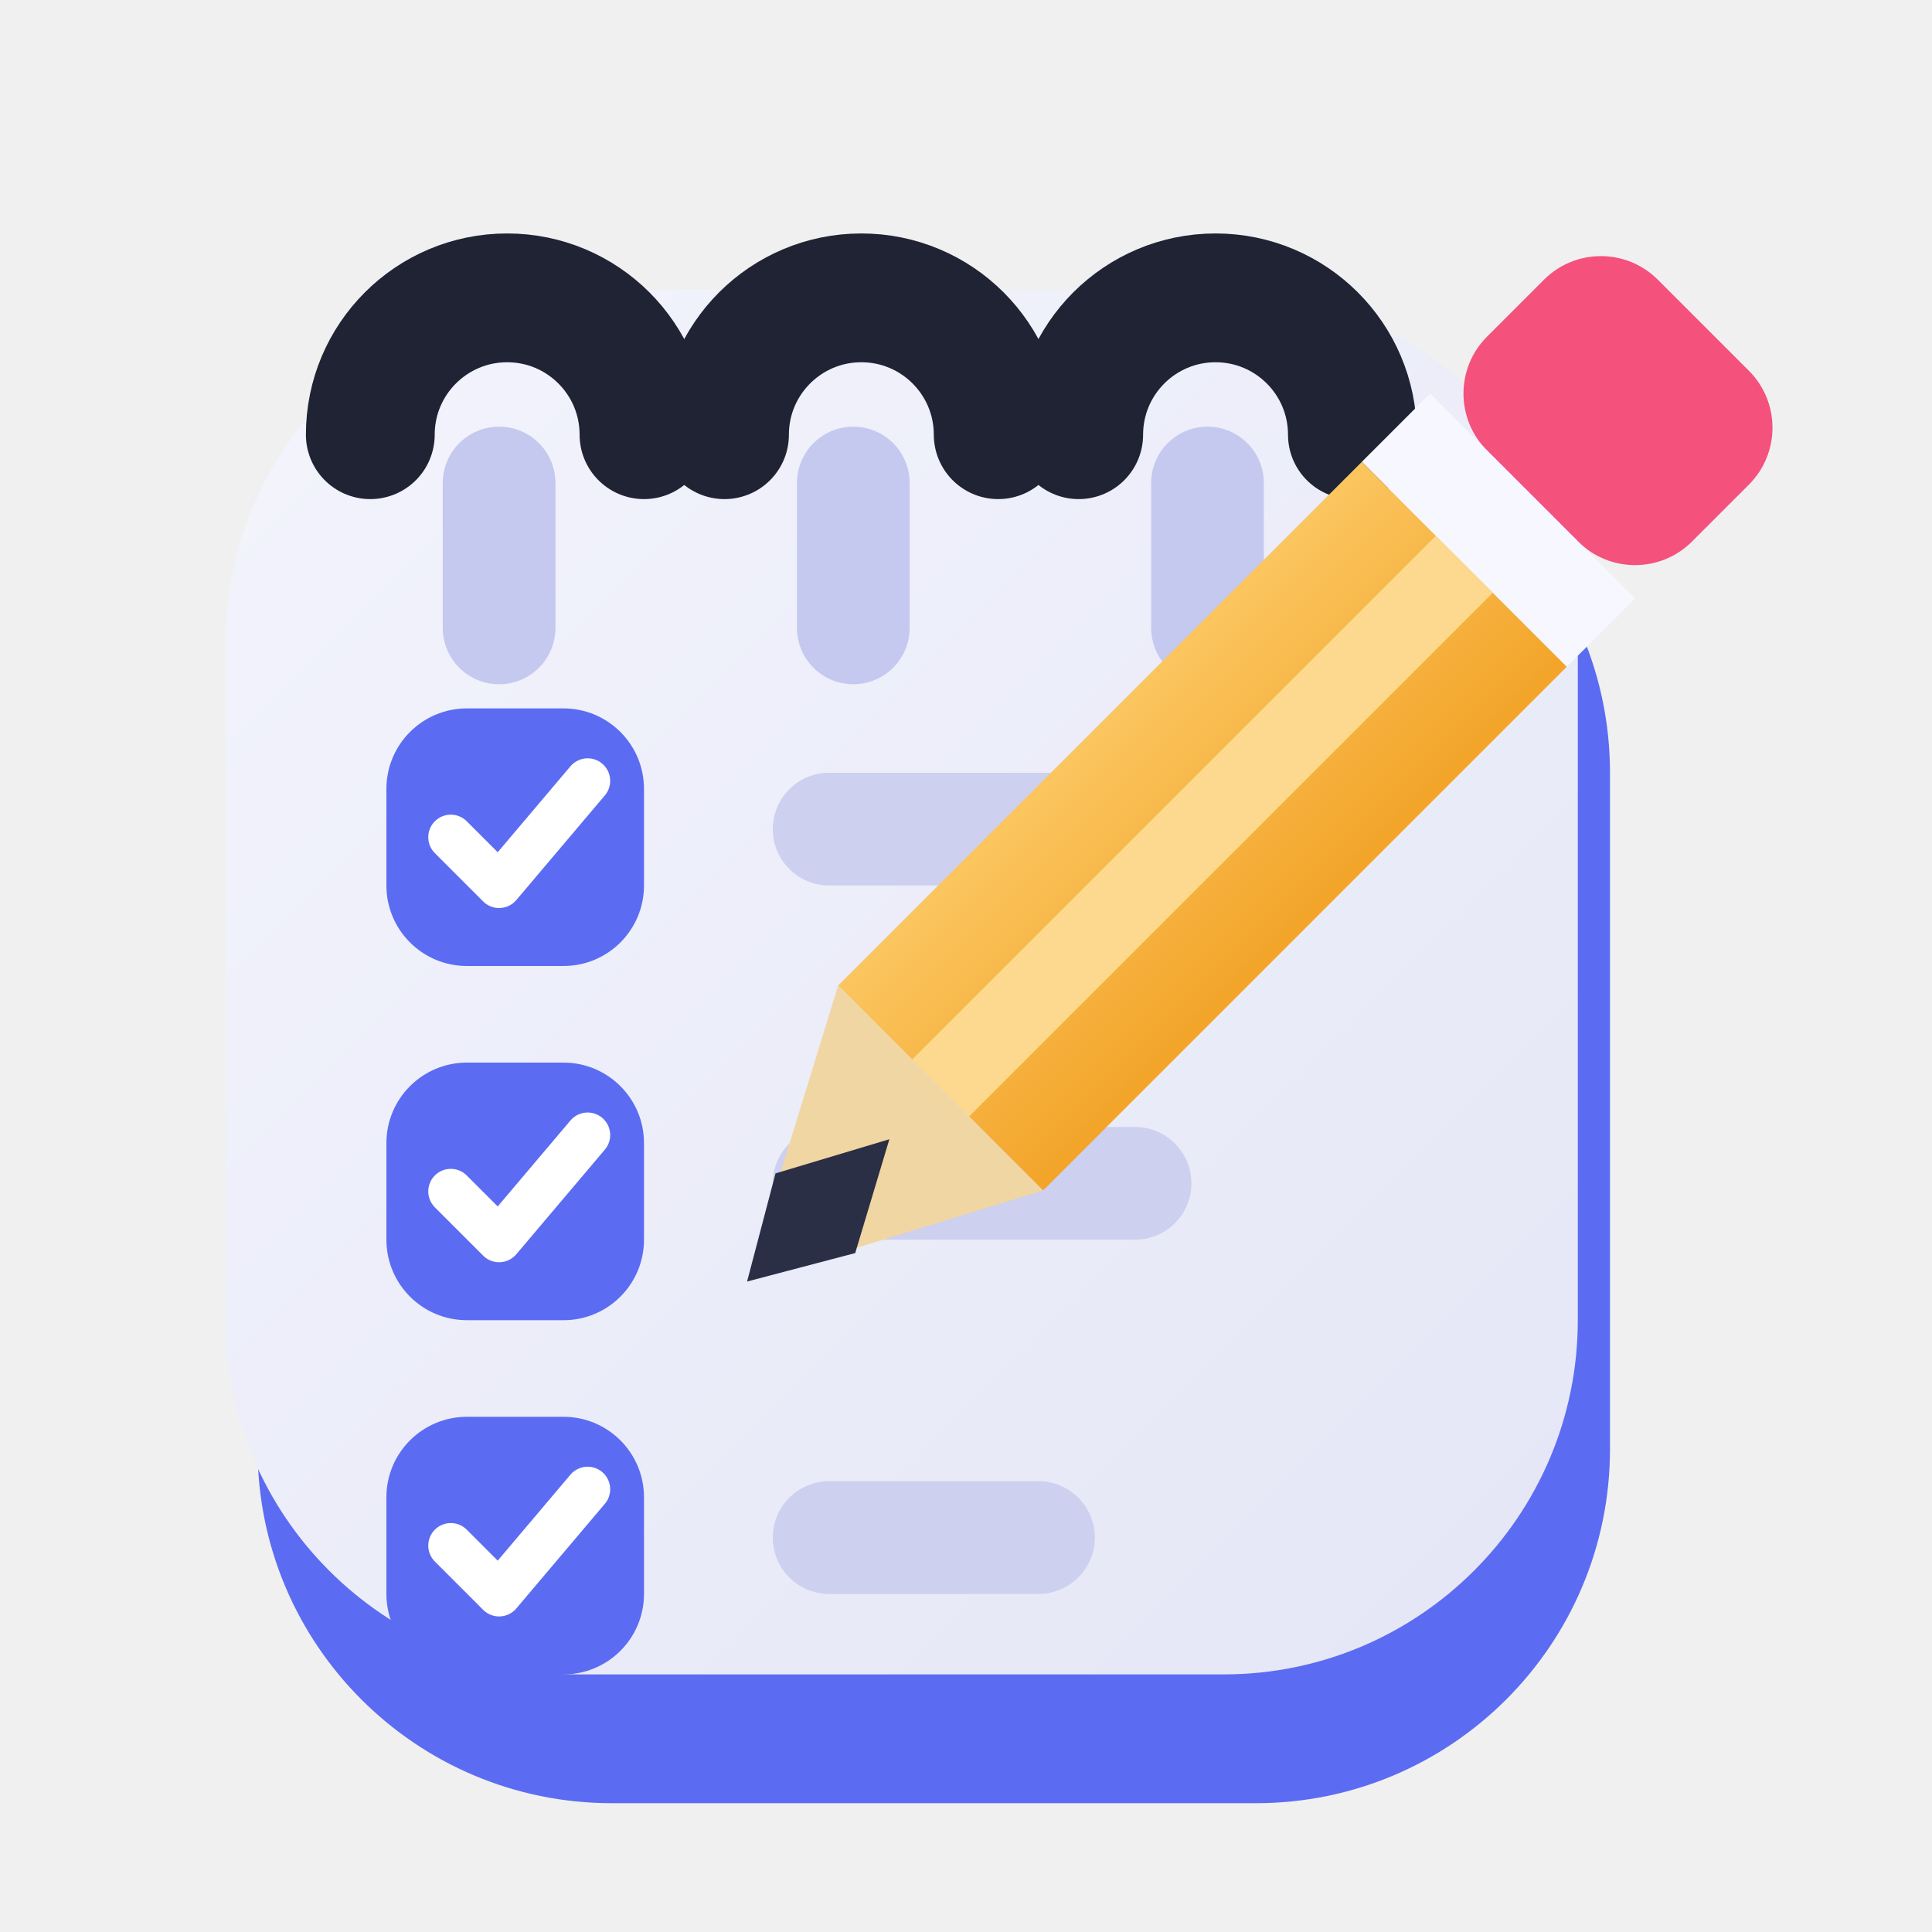
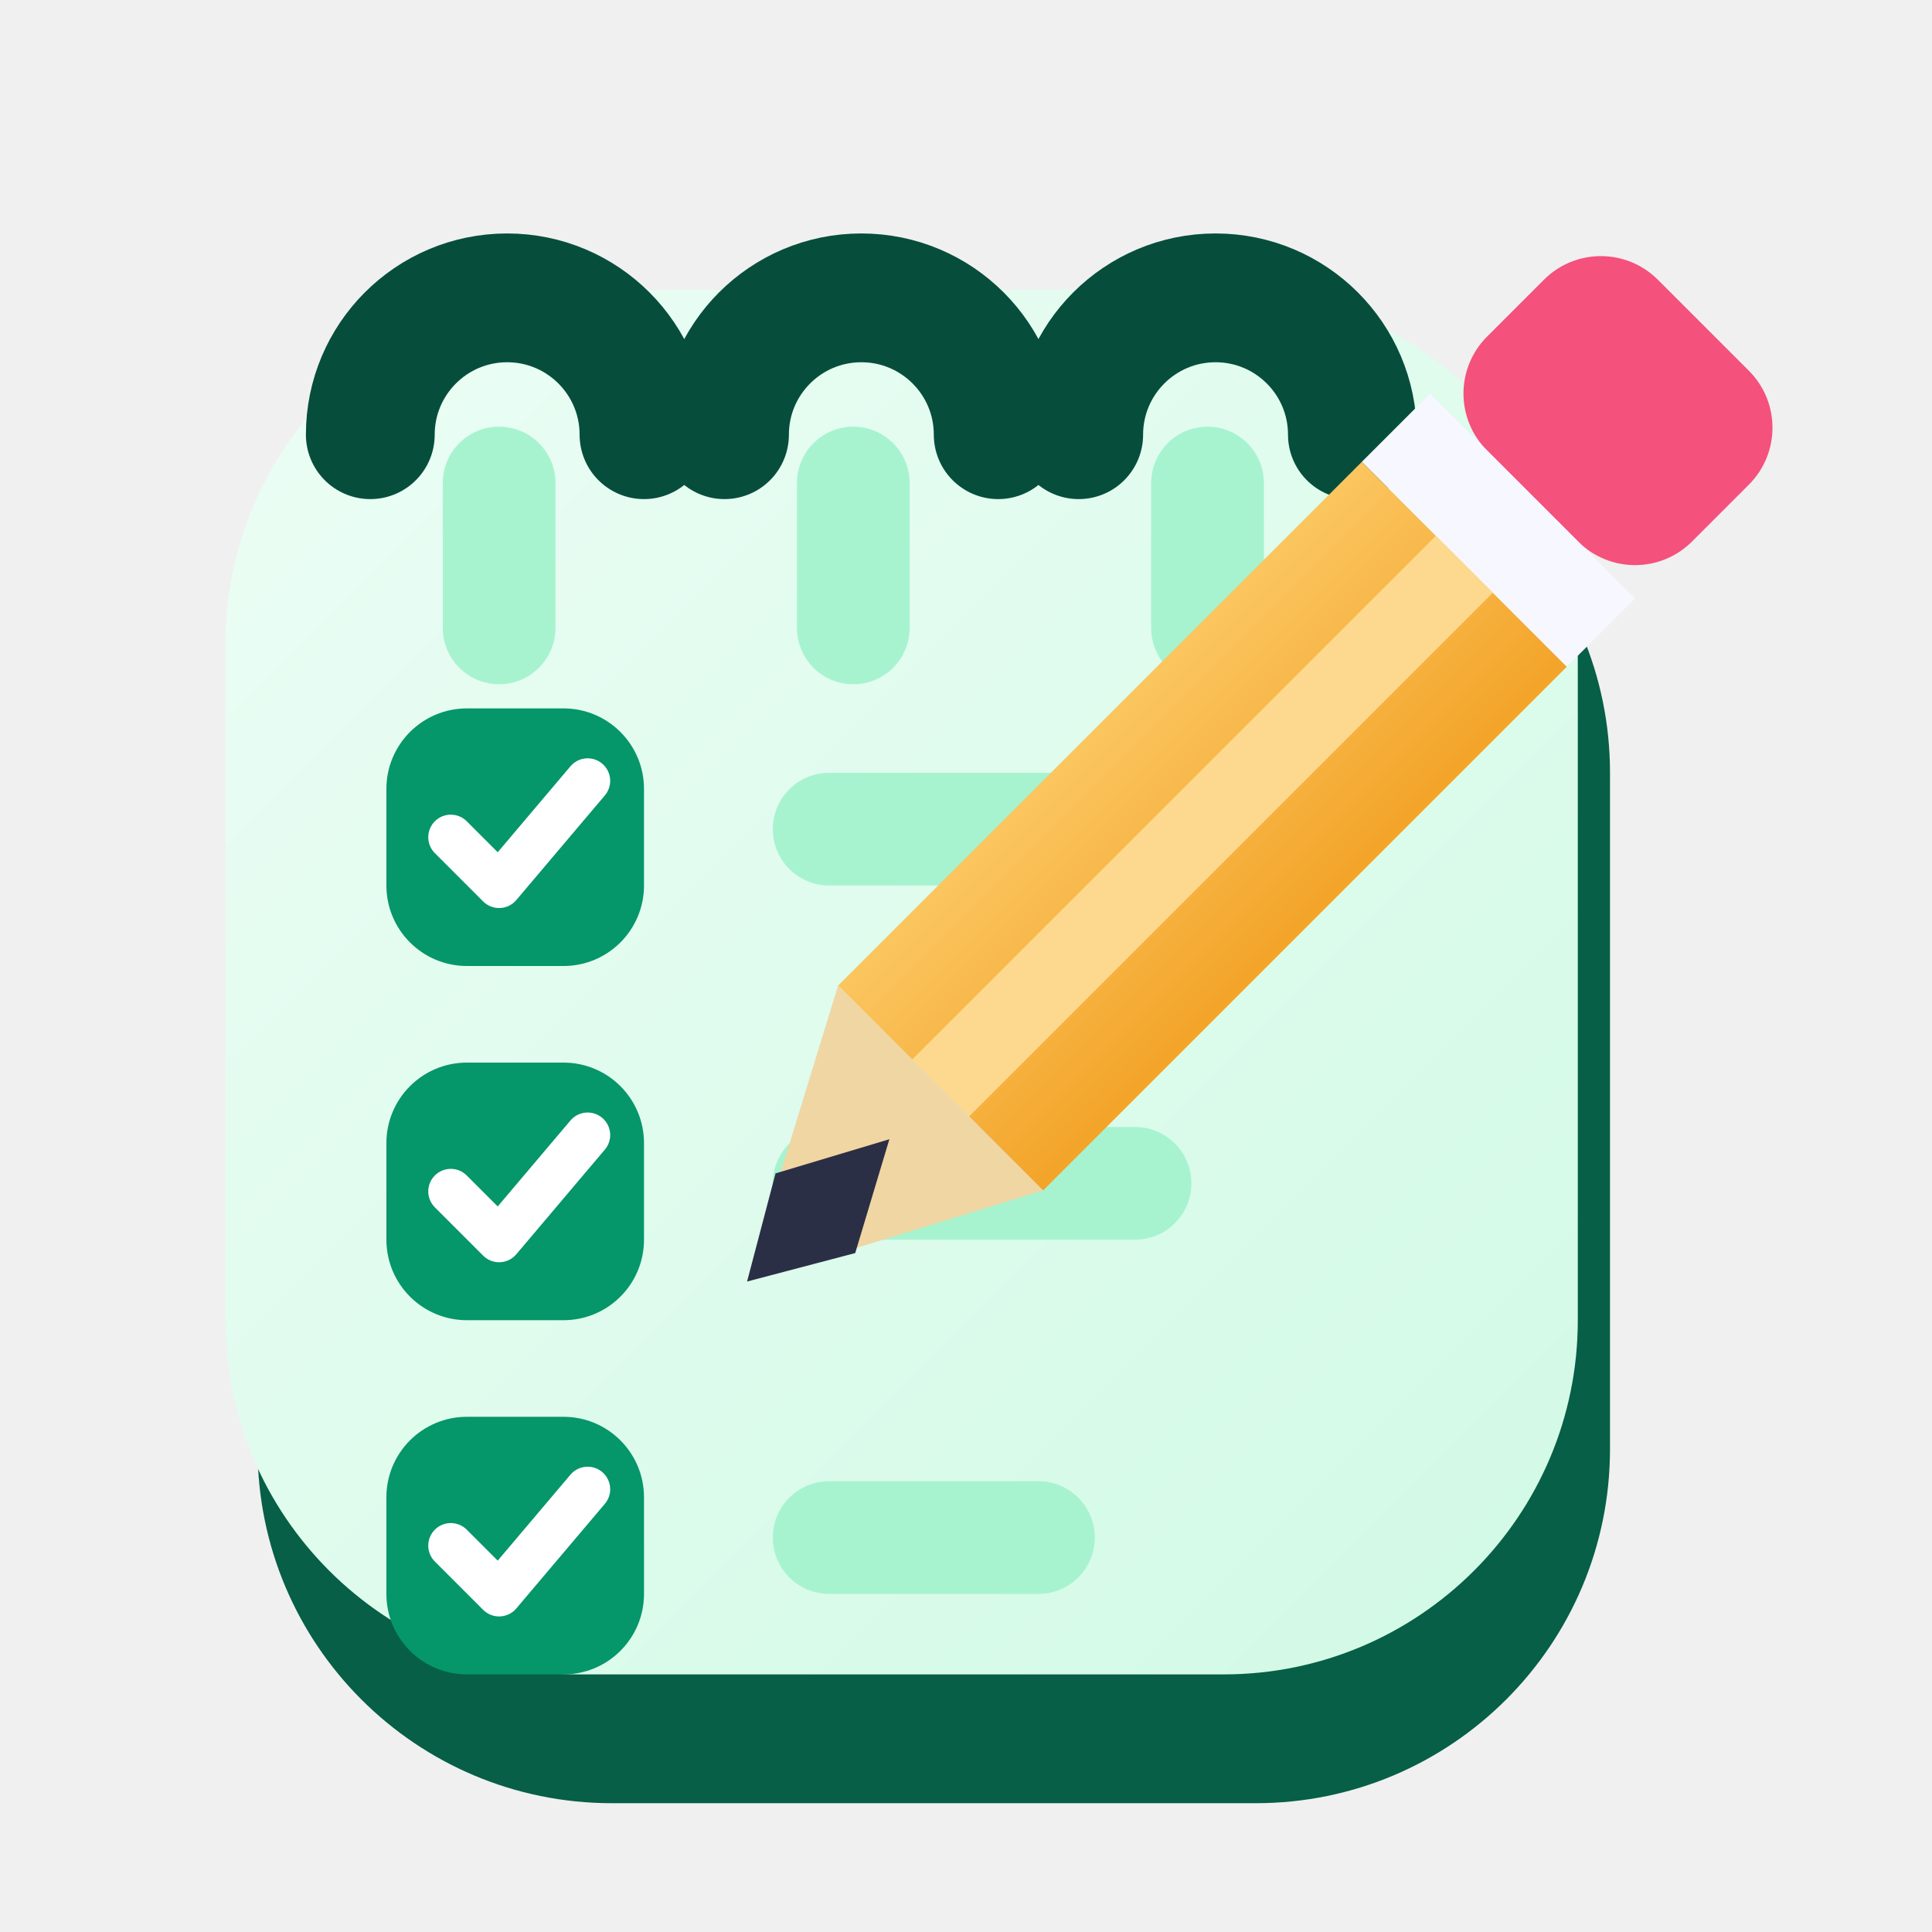
<svg xmlns="http://www.w3.org/2000/svg" viewBox="0 0 120 120">
  <defs>
    <linearGradient id="padGrad" x1="0" y1="0" x2="1" y2="1">
-       <stop offset="0%" stop-color="#f3f4fc" />
-       <stop offset="100%" stop-color="#e4e6f6" />
+       <stop offset="0%" stop-color="#ecfdf5" />
+       <stop offset="100%" stop-color="#d1fae5" />
    </linearGradient>
    <linearGradient id="pencilGrad" x1="0" y1="0" x2="1" y2="0">
      <stop offset="0%" stop-color="#fbc55f" />
      <stop offset="100%" stop-color="#f3a429" />
    </linearGradient>
  </defs>
-   <rect x="16" y="26" width="84" height="86" rx="22" fill="#5b6cf2" />
+   <rect x="16" y="26" width="84" height="86" rx="22" fill="#065f46" />
  <rect x="14" y="18" width="84" height="86" rx="22" fill="url(#padGrad)" />
  <g fill="none" stroke-linecap="round">
-     <path d="M31 30v9" stroke="#c5c9ef" stroke-width="7" />
-     <path d="M53 30v9" stroke="#c5c9ef" stroke-width="7" />
-     <path d="M75 30v9" stroke="#c5c9ef" stroke-width="7" />
-     <path d="M23 27a8.5 8.5 0 0 1 17 0" stroke="#1f2333" stroke-width="8" />
-     <path d="M45 27a8.5 8.5 0 0 1 17 0" stroke="#1f2333" stroke-width="8" />
-     <path d="M67 27a8.5 8.5 0 0 1 17 0" stroke="#1f2333" stroke-width="8" />
+     <path d="M31 30v9" stroke="#a7f3d0" stroke-width="7" />
+     <path d="M53 30v9" stroke="#a7f3d0" stroke-width="7" />
+     <path d="M75 30v9" stroke="#a7f3d0" stroke-width="7" />
+     <path d="M23 27a8.5 8.5 0 0 1 17 0" stroke="#064e3b" stroke-width="8" />
+     <path d="M45 27a8.5 8.5 0 0 1 17 0" stroke="#064e3b" stroke-width="8" />
+     <path d="M67 27a8.5 8.5 0 0 1 17 0" stroke="#064e3b" stroke-width="8" />
  </g>
  <g>
-     <rect x="24" y="44" width="16" height="16" rx="5" fill="#5b6cf2" />
+     <rect x="24" y="44" width="16" height="16" rx="5" fill="#059669" />
    <path d="M28 52l3 3 5.5-6.5" stroke="#fff" stroke-width="2.8" fill="none" stroke-linecap="round" stroke-linejoin="round" />
-     <rect x="48" y="48" width="30" height="7" rx="3.5" fill="#cdd0ee" />
-     <rect x="24" y="66" width="16" height="16" rx="5" fill="#5b6cf2" />
+     <rect x="48" y="48" width="30" height="7" rx="3.5" fill="#a7f3d0" />
+     <rect x="24" y="66" width="16" height="16" rx="5" fill="#059669" />
    <path d="M28 74l3 3 5.5-6.5" stroke="#fff" stroke-width="2.8" fill="none" stroke-linecap="round" stroke-linejoin="round" />
-     <rect x="48" y="70" width="26" height="7" rx="3.5" fill="#cdd0ee" />
-     <rect x="24" y="88" width="16" height="16" rx="5" fill="#5b6cf2" />
+     <rect x="48" y="70" width="26" height="7" rx="3.5" fill="#a7f3d0" />
+     <rect x="24" y="88" width="16" height="16" rx="5" fill="#059669" />
    <path d="M28 96l3 3 5.5-6.5" stroke="#fff" stroke-width="2.8" fill="none" stroke-linecap="round" stroke-linejoin="round" />
-     <rect x="48" y="92" width="20" height="7" rx="3.5" fill="#cdd0ee" />
+     <rect x="48" y="92" width="20" height="7" rx="3.5" fill="#a7f3d0" />
  </g>
  <g transform="rotate(45 86 40)">
    <rect x="77" y="12" width="18" height="15" rx="5" fill="#f4517d" />
    <rect x="77" y="27" width="18" height="6" fill="#f7f8ff" />
    <rect x="77" y="33" width="18" height="46" fill="url(#pencilGrad)" />
    <rect x="83.5" y="33" width="5" height="46" fill="#fdd98f" />
    <path d="M77 79h18l-9 17z" fill="#f0d6a3" />
    <path d="M82.5 90l3.5-6.5 3.5 6.5-3.5 6z" fill="#2b2f45" />
  </g>
</svg>
